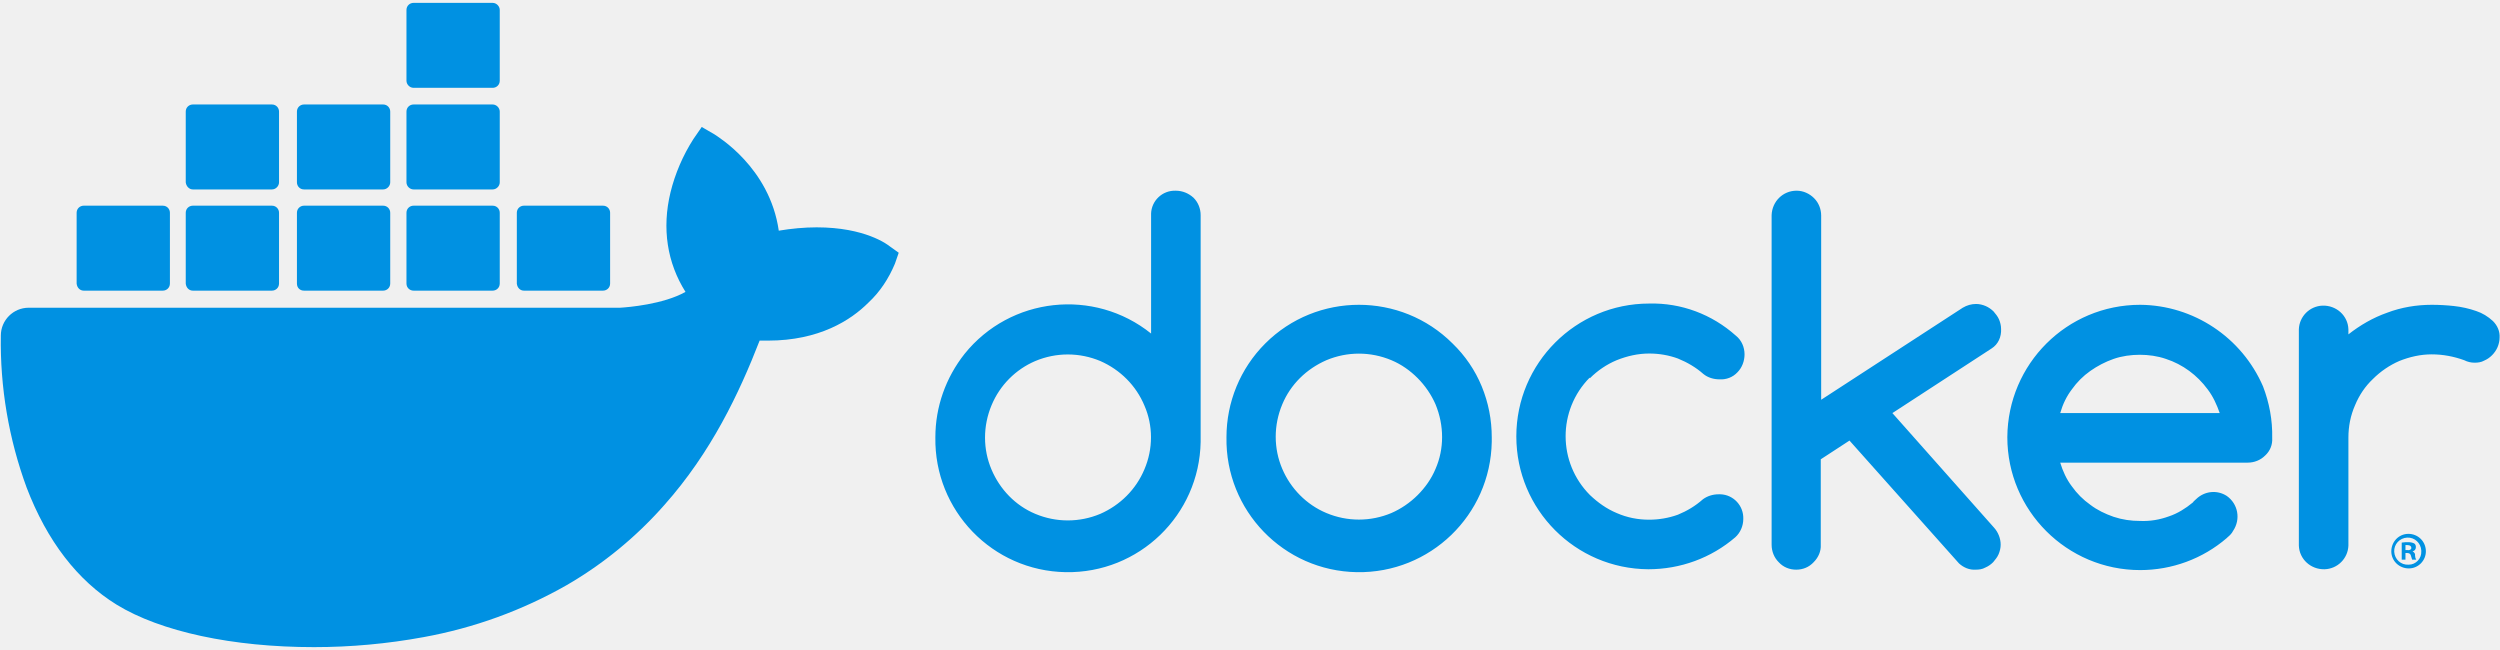
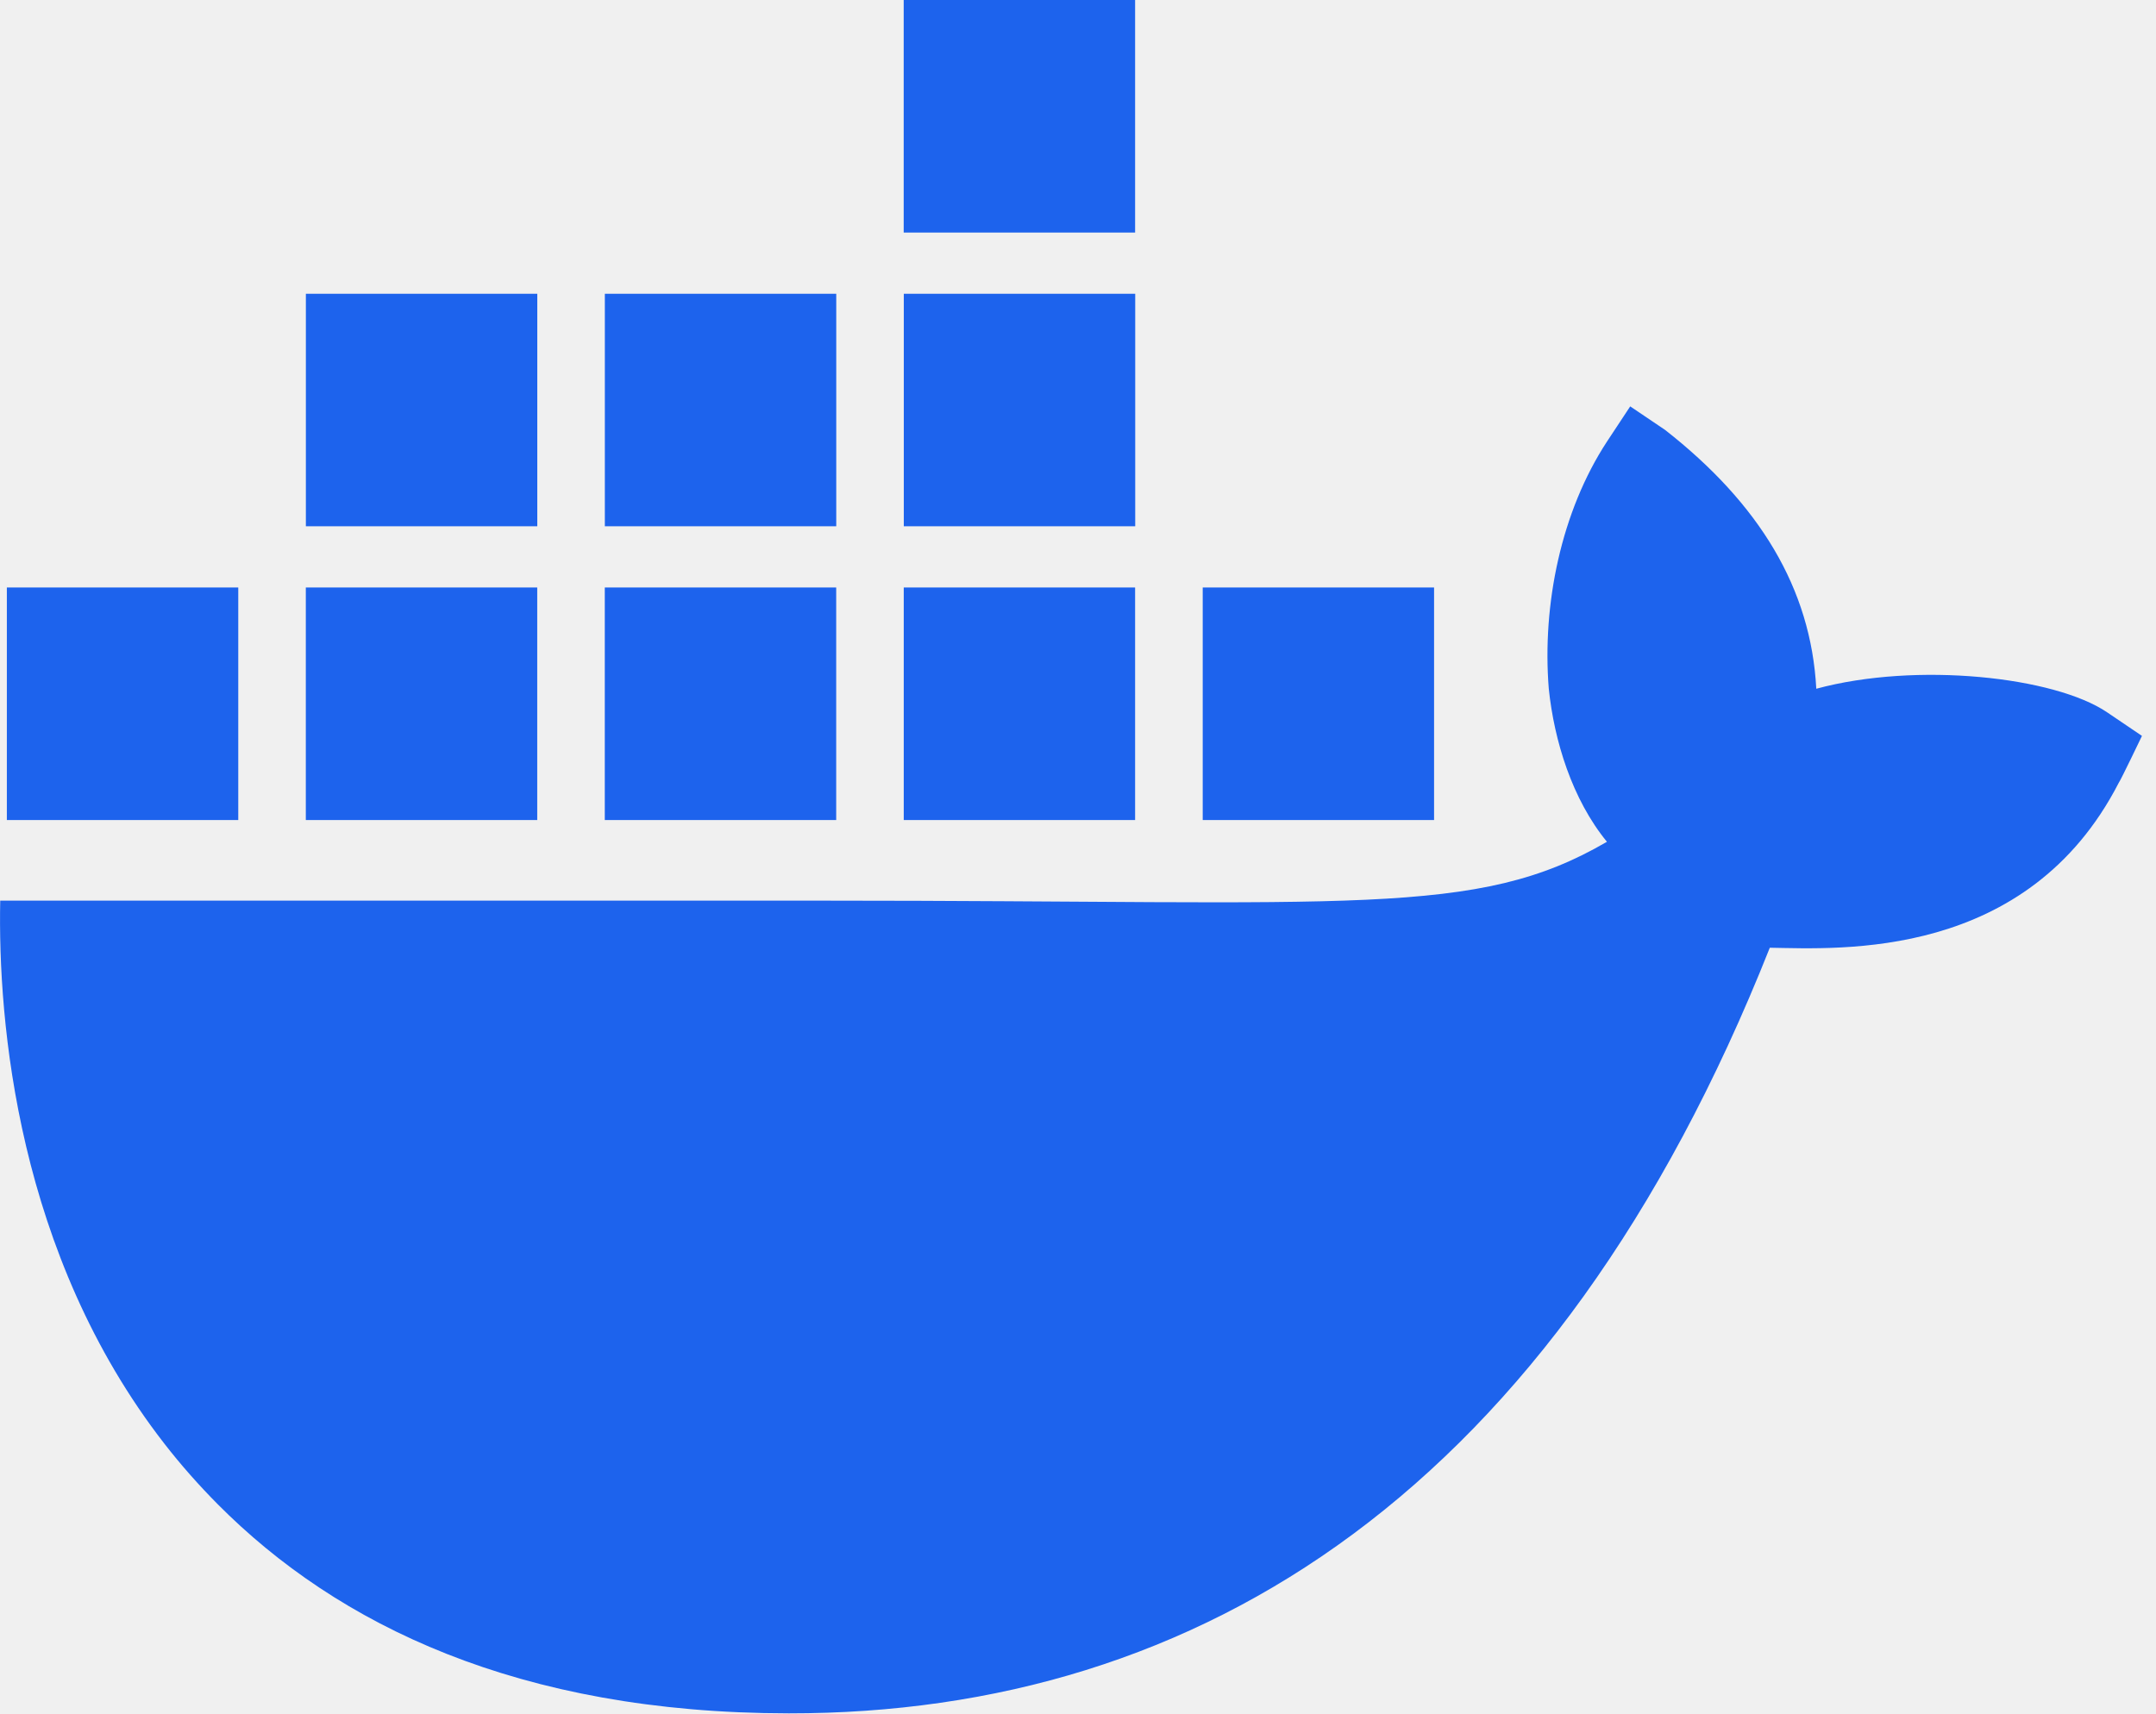
- <svg xmlns="http://www.w3.org/2000/svg" height="65" viewBox="20.7 244.9 600.3 154.7" width="250" style="&#10;">
-   <g fill="#0091e2">
-     <path d="m303 290c-3.2-.1-5.8 2.4-5.9 5.5v28.8c-13.7-11-33.8-8.8-44.8 4.9-4.5 5.7-7 12.7-7 20-.3 17.6 13.7 32.1 31.3 32.4s32.1-13.7 32.4-31.3v-54.4c0-1.6-.6-3.1-1.7-4.2-1.2-1.1-2.7-1.7-4.3-1.7m-7.5 66.9c-2 4.8-5.8 8.6-10.6 10.7-5 2.1-10.6 2.1-15.6 0-4.8-2-8.5-5.9-10.5-10.6-2.1-4.9-2.1-10.5 0-15.5 2-4.8 5.8-8.6 10.5-10.6 5-2.1 10.6-2.1 15.6 0 4.8 2.1 8.6 5.9 10.6 10.7 2.1 4.8 2.1 10.4 0 15.3m74-30.2c-12.4-12.4-32.6-12.4-45 0-6 6-9.3 14.1-9.3 22.5-.3 17.6 13.7 32.1 31.3 32.4s32.1-13.7 32.4-31.3v-1.1c0-4.2-.8-8.3-2.4-12.2s-4-7.4-7-10.3m-4.1 30.1c-1 2.4-2.5 4.5-4.3 6.3s-4 3.3-6.3 4.3c-5 2.1-10.6 2.1-15.6 0-4.8-2-8.6-5.9-10.6-10.6-2.1-4.9-2.1-10.5 0-15.5 2-4.8 5.8-8.5 10.6-10.6 5-2.1 10.6-2.1 15.6 0 2.4 1 4.5 2.5 6.3 4.3s3.3 4 4.3 6.3c2.1 5.1 2.1 10.7 0 15.5m135.8-33.6c0-.8-.2-1.6-.5-2.3s-.8-1.3-1.3-1.9c-.5-.5-1.2-1-1.9-1.3s-1.5-.5-2.3-.5c-1.1 0-2.2.3-3.2.9l-34 22.1v-44.2c0-1.6-.6-3.1-1.7-4.2s-2.6-1.8-4.2-1.8c-3.3 0-5.9 2.6-6 5.9v79.1c0 1.6.6 3.1 1.7 4.2 1.1 1.2 2.6 1.8 4.2 1.8s3.1-.6 4.2-1.8c1.1-1.1 1.8-2.6 1.7-4.2v-20.5l6.9-4.5 26.3 29.5c1.1 1 2.5 1.6 4 1.5.8 0 1.6-.1 2.3-.5.7-.3 1.3-.7 1.9-1.3.5-.6 1-1.2 1.3-1.9s.5-1.5.5-2.3c0-1.5-.6-3-1.6-4.1l-24.4-27.5 23.8-15.5c1.6-1 2.4-2.8 2.3-4.7m-98.7 11.8c1.8-1.8 4-3.3 6.4-4.3 2.5-1 5.1-1.6 7.8-1.6 2.4 0 4.7.4 6.9 1.2 2.2.9 4.3 2.1 6.1 3.7 1.1.9 2.5 1.3 3.9 1.3 1.6.1 3.2-.5 4.3-1.7 1.1-1.1 1.7-2.7 1.7-4.3 0-1.7-.7-3.4-2.1-4.5-5.7-5.1-13.1-7.9-20.8-7.7-17.6 0-31.9 14.3-31.9 31.9s14.2 31.8 31.7 31.9c7.7 0 15.1-2.7 20.9-7.7 1.2-1.1 1.9-2.7 1.9-4.4.1-3.2-2.4-5.8-5.5-5.9h-.4c-1.4 0-2.7.4-3.8 1.2-1.8 1.6-3.8 2.8-6 3.7-2.2.8-4.6 1.2-6.9 1.2-2.7 0-5.3-.5-7.8-1.6-2.4-1-4.5-2.5-6.4-4.3-7.8-7.8-7.8-20.4-.1-28.2.1.2.1.2.1.1m216.8-13.7c-1.2-1.1-2.5-1.9-4-2.4-1.7-.6-3.5-1-5.3-1.2s-3.6-.3-5.4-.3c-3.6 0-7.3.6-10.7 1.9-3.4 1.2-6.5 3-9.3 5.2v-1.2c-.1-3.3-2.9-5.8-6.2-5.7a5.9 5.9 0 0 0 -5.7 5.7v51.9c.1 3.3 2.9 5.8 6.2 5.7a5.9 5.9 0 0 0 5.7-5.7v-25.9c0-2.7.5-5.3 1.6-7.8 1-2.4 2.4-4.5 4.3-6.3 1.8-1.8 4-3.3 6.3-4.3 2.5-1 5.1-1.6 7.8-1.6s5.3.5 7.8 1.4c.8.4 1.6.6 2.5.6.8 0 1.6-.1 2.3-.5.7-.3 1.3-.7 1.9-1.3.5-.5 1-1.2 1.3-1.9s.5-1.5.5-2.3c.1-1.5-.5-2.9-1.6-4m-55.2 15.7c-5.1-11.8-16.7-19.5-29.5-19.6-17.6 0-31.8 14.2-31.9 31.8 0 17.6 14.3 31.9 31.9 31.9 7.6 0 15-2.7 20.8-7.7l.2-.2c.5-.4 1-.9 1.3-1.5 1.9-2.8 1.2-6.5-1.5-8.4-2.3-1.5-5.3-1.2-7.3.7-.2.2-.8.7-.8.8l-.1.1c-1.7 1.4-3.6 2.6-5.7 3.3-2.2.8-4.5 1.2-6.9 1.1-2.2 0-4.3-.3-6.4-1-2-.7-3.9-1.6-5.6-2.9-1.7-1.2-3.2-2.7-4.4-4.4-1.3-1.7-2.2-3.7-2.8-5.7h45c1.6 0 3.1-.6 4.2-1.7 1.2-1.1 1.8-2.6 1.7-4.2.1-4.3-.7-8.5-2.2-12.4m-48.7 6.4c.6-2.1 1.5-4 2.8-5.7 1.2-1.7 2.7-3.2 4.4-4.4s3.6-2.2 5.6-2.9 4.2-1 6.3-1 4.3.3 6.3 1c4 1.3 7.5 3.9 10 7.3 1.3 1.7 2.2 3.7 2.9 5.7zm83.6 29c-2.3 0-4.1 1.9-4.1 4.2s1.9 4.1 4.2 4.1 4.1-1.9 4.1-4.1c0-2.4-1.9-4.2-4.2-4.2zm0 7.4c-1.8.1-3.3-1.3-3.4-3.1s1.3-3.3 3.1-3.4 3.3 1.3 3.4 3.1v.2c.1 1.7-1.3 3.2-3 3.2z" />
-     <path d="m600 376.6c.5-.1.8-.5.8-1 0-.4-.1-.7-.4-.9-.4-.2-.9-.3-1.4-.3s-1.1 0-1.6.1v4.1h.9v-1.6h.4c.5 0 .8.2.9.6.1.3.2.7.3 1h1c-.2-.3-.3-.7-.3-1 .1-.4-.2-.8-.6-1m-1.2-.3h-.5v-1.2h.5c.6 0 .9.3.9.6.1.4-.4.7-.9.6m-364.4-72.9c-.6-.5-6-4.6-17.6-4.6-3 0-6.1.3-9.1.8-2.2-15.3-14.9-22.7-15.4-23.1l-3.1-1.8-2 2.9c-2.5 3.9-4.4 8.3-5.5 12.8-2.1 8.7-.8 16.9 3.6 23.9-5.3 3-13.9 3.7-15.7 3.8h-142c-3.7 0-6.7 3-6.7 6.7-.2 12.4 1.9 24.8 6.2 36.5 4.9 12.8 12.2 22.3 21.6 28.1 10.6 6.5 27.9 10.2 47.4 10.2 8.8 0 17.6-.8 26.3-2.4 12.1-2.2 23.7-6.4 34.4-12.5 8.8-5.1 16.7-11.6 23.4-19.2 11.3-12.7 18-26.9 22.9-39.5h2c12.3 0 19.9-4.9 24.1-9.1 2.8-2.6 4.9-5.8 6.4-9.4l.9-2.6z" />
-     <path d="m40.8 314h19c.9 0 1.7-.7 1.7-1.7v-17c0-.9-.7-1.7-1.7-1.7h-19c-.9 0-1.7.7-1.7 1.7v17c.1 1 .8 1.7 1.7 1.7zm26.2 0h19c.9 0 1.7-.7 1.7-1.7v-17c0-.9-.7-1.7-1.7-1.7h-19c-.9 0-1.7.7-1.7 1.7v17c.1 1 .8 1.7 1.7 1.7m26.7 0h19c.9 0 1.7-.7 1.7-1.7v-17c0-.9-.7-1.7-1.7-1.7h-19c-.9 0-1.7.7-1.7 1.7v17c0 1 .7 1.7 1.7 1.7zm26.3 0h19c.9 0 1.7-.7 1.7-1.7v-17c0-.9-.7-1.7-1.7-1.7h-19c-.9 0-1.7.7-1.7 1.7v17c0 1 .8 1.7 1.7 1.7zm-53-24.3h19c.9 0 1.7-.8 1.7-1.7v-17c0-.9-.7-1.7-1.7-1.7h-19c-.9 0-1.7.7-1.7 1.7v17c.1.9.8 1.7 1.7 1.7m26.7 0h19c.9 0 1.7-.8 1.7-1.7v-17c0-.9-.7-1.7-1.7-1.7h-19c-.9 0-1.7.7-1.7 1.7v17c0 .9.7 1.7 1.7 1.7m26.3 0h19c.9 0 1.7-.8 1.7-1.7v-17c0-.9-.8-1.7-1.7-1.7h-19c-.9 0-1.7.7-1.7 1.7v17c0 .9.8 1.7 1.7 1.7m0-24.4h19c.9 0 1.7-.7 1.7-1.7v-17c0-.9-.8-1.7-1.7-1.7h-19c-.9 0-1.7.7-1.7 1.7v17c0 .9.8 1.7 1.7 1.7m26.5 48.7h19c.9 0 1.7-.7 1.7-1.7v-17c0-.9-.7-1.7-1.7-1.7h-19c-.9 0-1.7.7-1.7 1.7v17c.1 1 .8 1.7 1.7 1.7" />
+ <svg xmlns="http://www.w3.org/2000/svg" width="39" height="31" viewBox="0 0 39 31" fill="none">
+   <g clip-path="url(#clip0_44_23)">
+     <path d="M38.115 12.888C37.166 12.245 34.67 11.971 32.855 12.462C32.758 10.645 31.825 9.114 30.12 7.779L29.489 7.353L29.068 7.991C28.242 9.253 27.893 10.934 28.016 12.463C28.114 13.405 28.439 14.463 29.068 15.231C26.706 16.608 24.53 16.296 14.889 16.296H0.004C-0.04 18.485 0.31 22.694 2.973 26.121C3.267 26.5 3.59 26.866 3.94 27.219C6.105 29.398 9.376 30.997 14.268 31.001C21.73 31.008 28.124 26.952 32.014 17.148C33.294 17.169 36.672 17.378 38.325 14.166C38.365 14.112 38.746 13.315 38.746 13.315L38.115 12.888ZM9.718 10.63H5.532V14.838H9.718V10.63ZM15.126 10.63H10.94V14.838H15.126V10.63ZM20.533 10.63H16.348V14.838H20.533V10.63ZM25.941 10.63H21.756V14.838H25.941V10.63ZM4.311 10.63H0.124V14.838H4.31V10.63H4.311ZM9.719 5.315H5.533V9.522H9.719V5.315ZM15.127 5.315H10.941V9.522H15.127V5.315ZM20.535 5.315H16.349V9.522H20.535V5.315ZM20.533 0H16.347V4.208H20.533V0Z" fill="#1D63ED" />
  </g>
+   <defs>
+     <clipPath id="clip0_44_23">
+       <rect width="39" height="31.001" fill="white" />
+     </clipPath>
+   </defs>
</svg>
